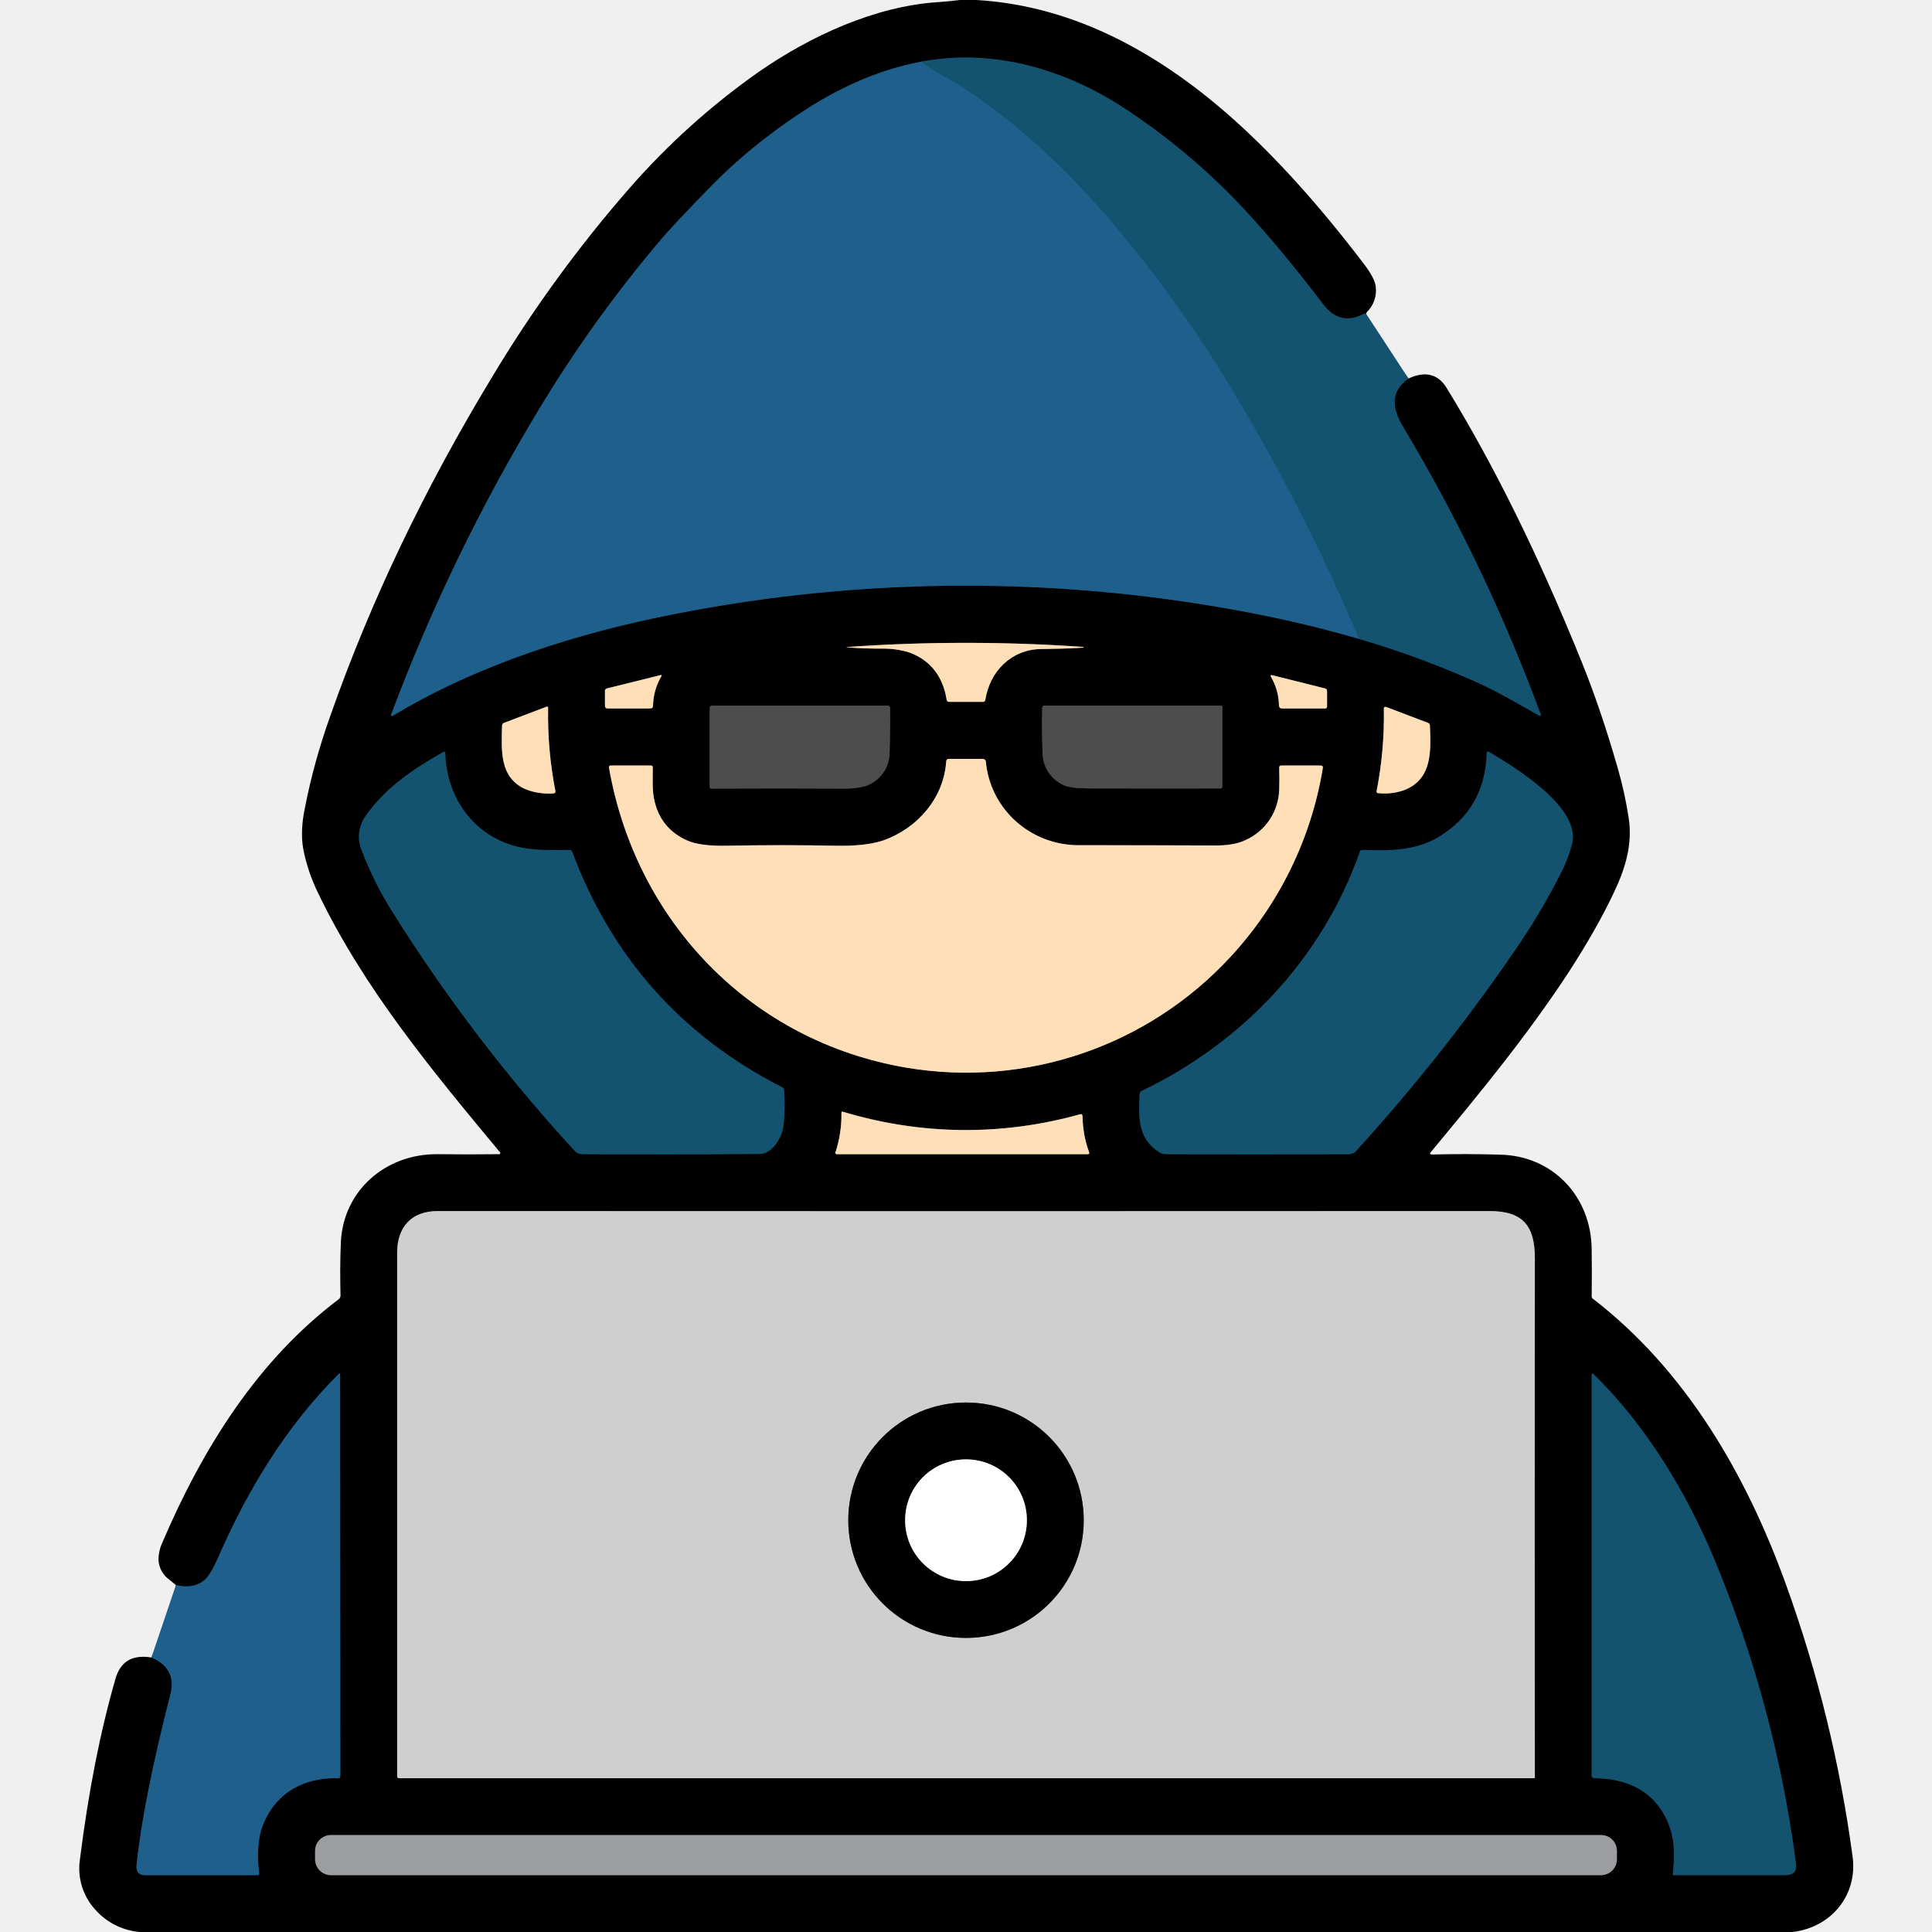
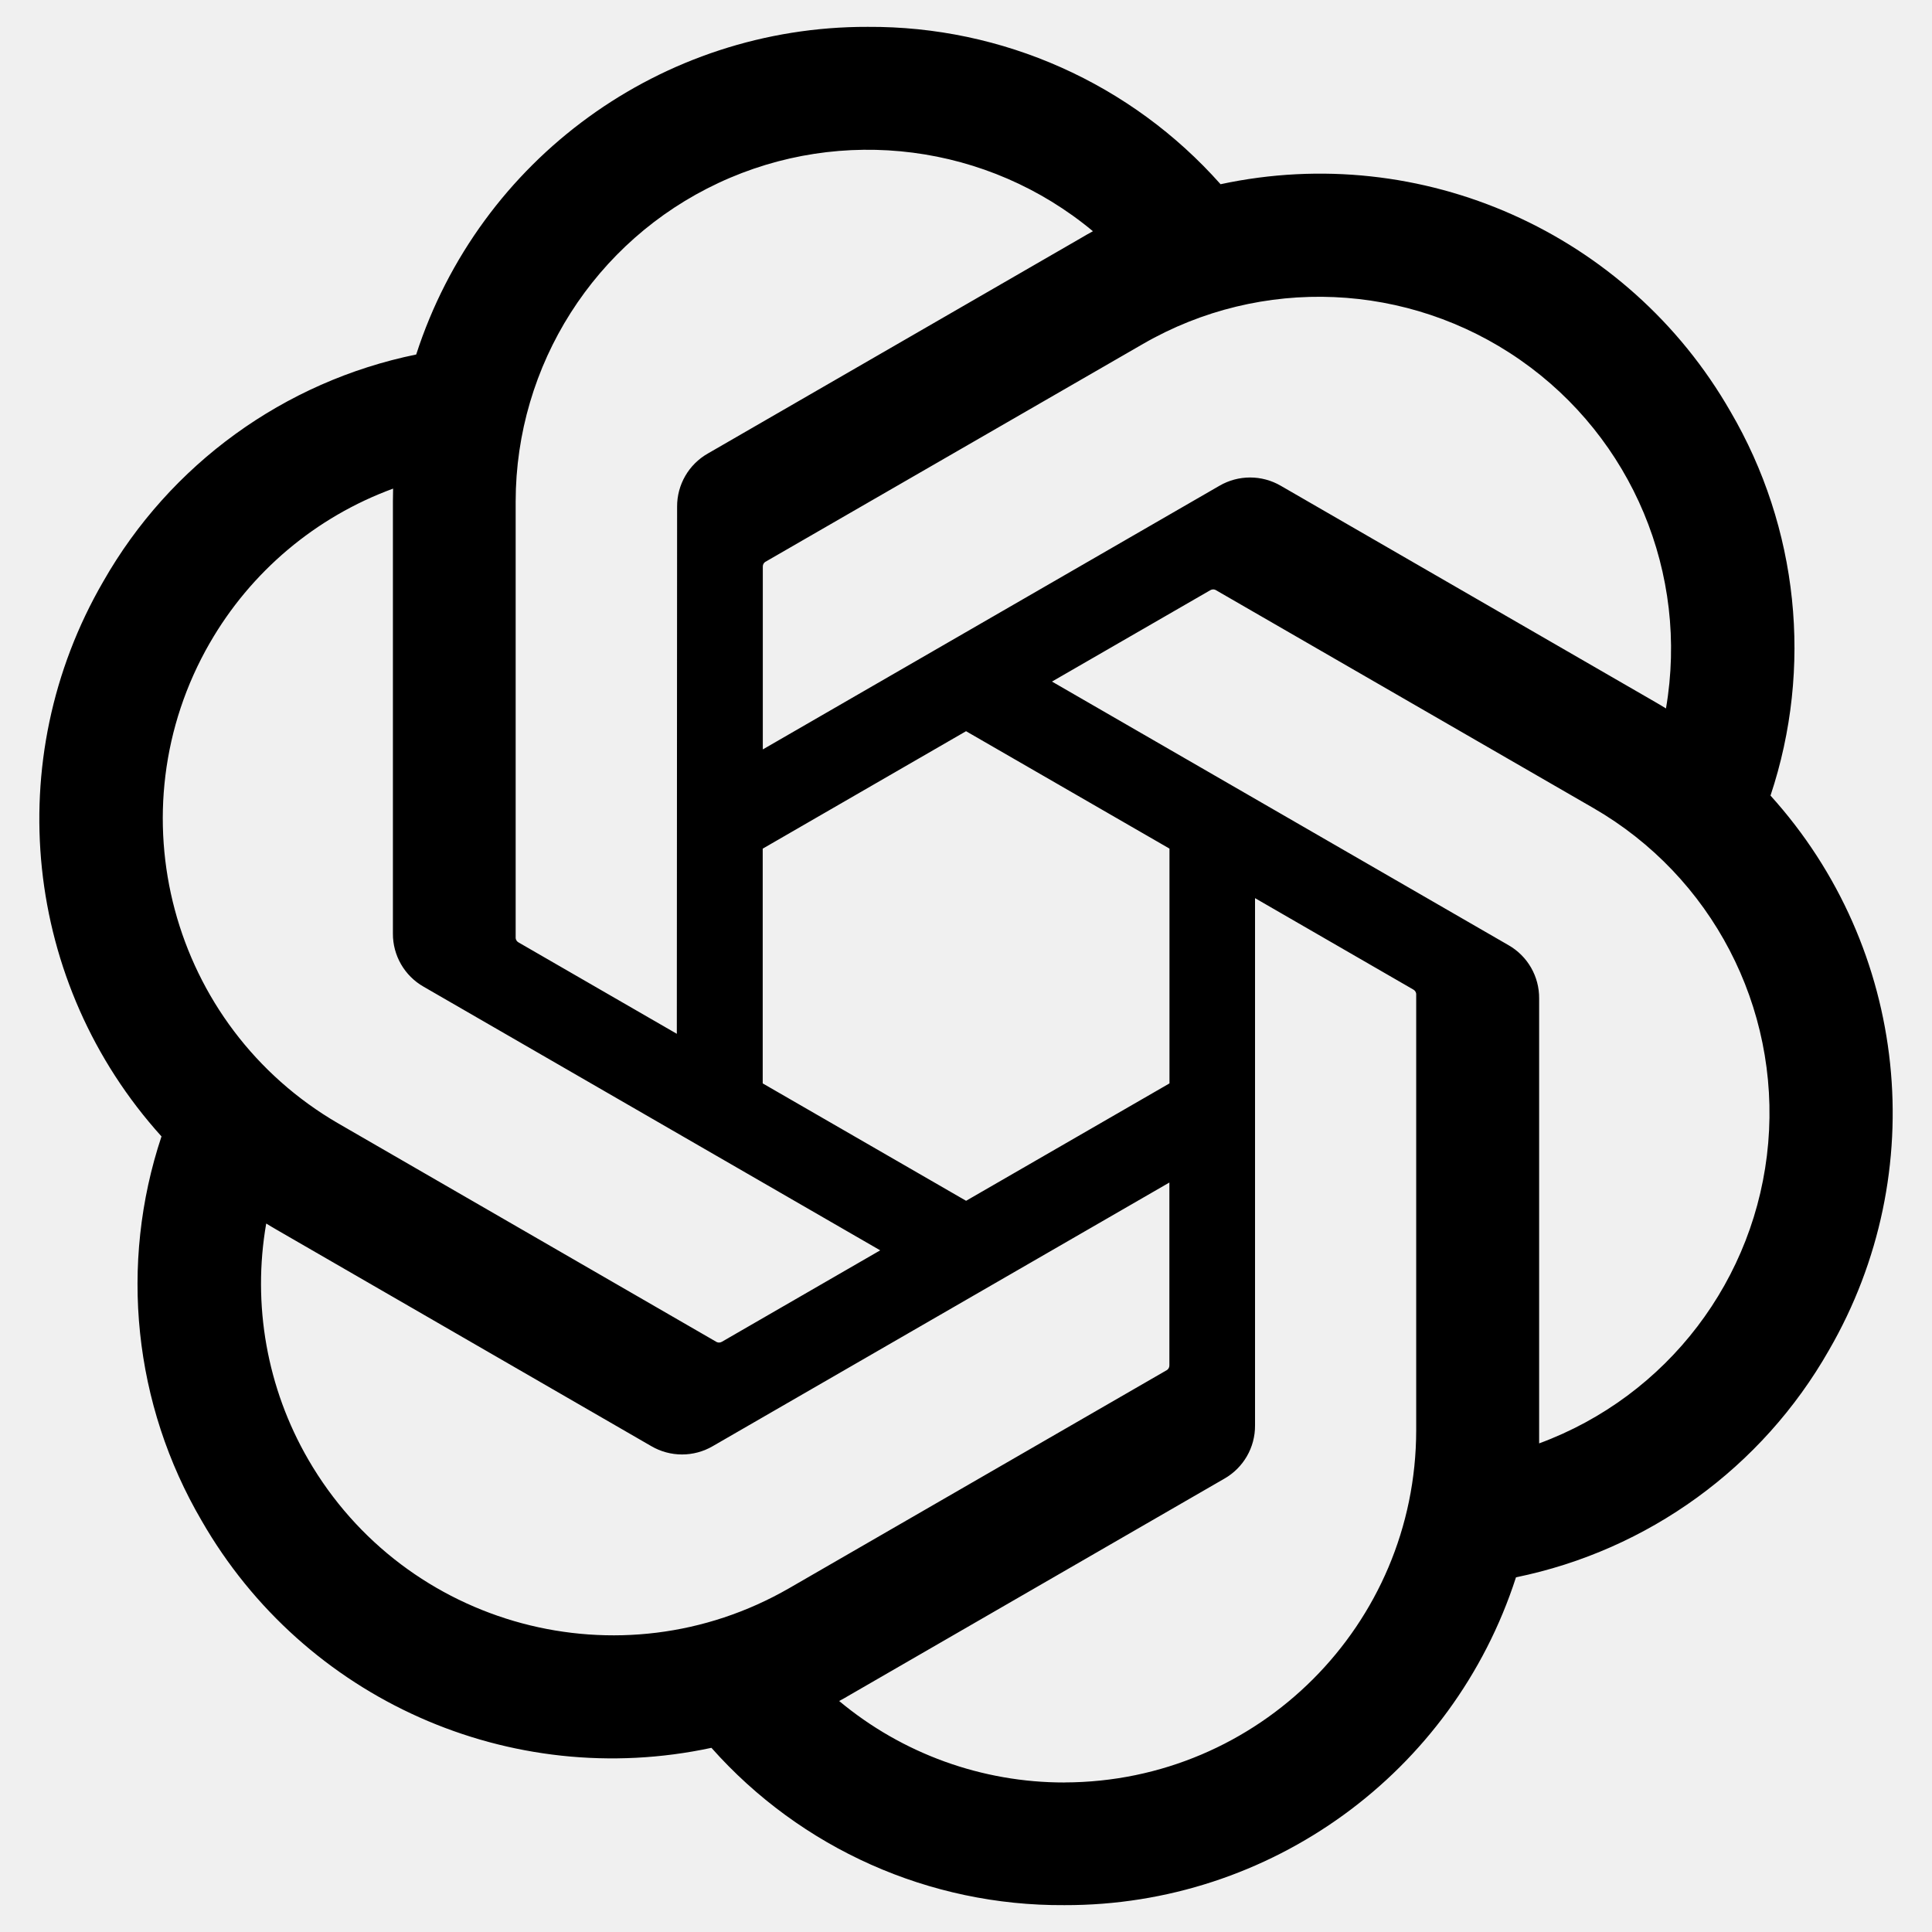
- <svg xmlns="http://www.w3.org/2000/svg" width="32" height="32">
-   <path style="fill:none;stroke-width:2;stroke-linecap:butt;stroke-linejoin:miter;stroke:#0a2a38;stroke-opacity:1;stroke-miterlimit:4" d="m362.063 83.188-.313-.063c-.188 0-.375 0-.5.125-4.125 2.125-7.625 1.25-10.563-2.563-7.25-9.5-13.875-17.562-19.937-24.124-10.5-11.376-21.813-20.876-33.938-28.626C281.125 18 262.563 12.813 244 16.376" transform="scale(.0625)" />
-   <path style="fill:none;stroke-width:2;stroke-linecap:butt;stroke-linejoin:miter;stroke:#0f3046;stroke-opacity:1;stroke-miterlimit:4" d="M244 16.375c-11.563 2.188-22.438 7.25-32.125 13.75-8.75 5.813-16.438 12.125-23 18.813-6.875 7-11.625 12.062-14.25 15.187-11.375 13.375-21.875 28.063-31.563 44-15.687 25.938-28.875 53.063-39.437 81.313-.063.062 0 .187.063.25.062.062.187.062.312.062 22.5-13.625 49.25-22.063 74.938-27.063 50.687-9.875 101.562-10 152.562-.25 9.313 1.75 18.875 4.063 28.625 6.875" transform="scale(.0625)" />
-   <path style="fill:none;stroke-width:2;stroke-linecap:butt;stroke-linejoin:miter;stroke:#0a2a38;stroke-opacity:1;stroke-miterlimit:4" d="M360.125 169.313a239.95 239.95 0 0 1 32.063 11.875c5.5 2.562 10.437 5.5 15.562 8.375.563.312.688.187.5-.375-9.5-25.75-21.813-51.75-36.375-76-2.875-4.75-3.625-9.376 1.375-12.876" transform="scale(.0625)" />
-   <path style="fill:none;stroke-width:2;stroke-linecap:butt;stroke-linejoin:miter;stroke:#0f3046;stroke-opacity:1;stroke-miterlimit:4" d="M40.125 439.25c4.5 1.938 6.188 5.188 5.063 9.688-4.813 18.75-7.813 33.875-9 45.312-.188 1.813.624 2.688 2.374 2.688h29.75c.126 0 .188-.063.313-.188.063-.063.063-.188.063-.313-.563-4.187-.5-9.187 1.124-13.125 3.5-8.375 10.876-12.312 19.75-12.062.438 0 .626-.188.626-.563l-.063-106.375c0-.375-.125-.375-.375-.187C75.875 378 65.812 394.5 57.875 412.625c-1.375 3.125-2.563 5.125-3.625 6.063-2 1.687-4.5 2.125-7.625 1.375" transform="scale(.0625)" />
-   <path style="fill:none;stroke-width:2;stroke-linecap:butt;stroke-linejoin:miter;stroke:#80705c;stroke-opacity:1;stroke-miterlimit:4" d="M275.938 172c3.75-.063 7.437-.125 11.125-.375.062 0 .125 0 .125-.063 0 0 0-.062-.063-.062l-.063-.063c-21.187-1.437-41.937-1.437-62.25 0-.687.063-.687.125 0 .125 2.938.25 5.813.313 8.5.313 3.313 0 5.938.375 7.938 1.125 5.438 2.125 8.625 6.313 9.625 12.438.063.375.25.562.688.562h8.937c.375 0 .563-.188.625-.563 1.188-7.562 6.938-13.375 14.813-13.437M338.938 187c.062.5.312.75.75.75h11.562c.25 0 .438-.188.438-.5v-4.125c0-.375-.188-.625-.563-.688l-13.938-3.5c-.437-.125-.562.063-.312.5 1.313 2.25 2 4.813 2.063 7.563M175.25 179.25c.188-.313.063-.438-.313-.313l-14.062 3.5c-.375.063-.563.313-.563.688V187c0 .5.25.75.688.75h11.25c.563 0 .813-.25.813-.75.062-2.688.75-5.25 2.187-7.75" transform="scale(.0625)" />
-   <path style="fill:none;stroke-width:2;stroke-linecap:butt;stroke-linejoin:miter;stroke:#272727;stroke-opacity:1;stroke-miterlimit:4" d="M229.75 208.188c3.313-1.188 5.875-4.625 6-8.313.125-4.063.188-8.188.125-12.25 0-.375-.188-.625-.625-.625h-46.5c-.438 0-.688.25-.688.75v20.813c0 .187.188.437.438.437 10.625-.063 22.438-.063 35.563 0 2.125 0 4-.25 5.687-.813M276.313 200.25c.187 3.625 2.875 6.875 6.187 8.063 1.125.375 3.125.625 6 .625 11.688 0 23.313.062 35 0 .25 0 .438-.188.438-.438v-21.25a.269.269 0 0 0-.25-.25H276.75c-.375 0-.563.188-.563.563-.125 4.375-.062 8.562.125 12.687" transform="scale(.0625)" />
-   <path style="fill:none;stroke-width:2;stroke-linecap:butt;stroke-linejoin:miter;stroke:#80705c;stroke-opacity:1;stroke-miterlimit:4" d="m144.938 187.25-11.375 4.313c-.313.125-.5.375-.5.75-.188 6.5-.75 13.75 6.187 16.812 1.938.875 4.438 1.25 7.438 1.125.375 0 .562-.25.5-.625-1.438-7.625-2.125-15-1.938-22.125 0-.063-.063-.188-.125-.188-.063-.062-.125-.062-.188-.062M378.438 191.563l-11.063-4.188c-.375-.125-.625 0-.625.438.125 7.625-.563 14.875-1.938 21.812-.062.313.063.563.438.563 2.813.25 5.25-.125 7.25-.938 7.125-3.063 6.688-10.375 6.438-16.938 0-.375-.188-.625-.5-.75" transform="scale(.0625)" />
-   <path style="fill:none;stroke-width:2;stroke-linecap:butt;stroke-linejoin:miter;stroke:#0a2a38;stroke-opacity:1;stroke-miterlimit:4" d="M139.25 224.813c-12.563-2-20.875-12.438-21.25-25.188 0-.375-.188-.5-.563-.313-8 4.5-15.5 9.625-20.624 17.063-1.876 2.813-2.188 5.875-.876 9.188a91.082 91.082 0 0 0 8 16c13.25 21.375 29.313 42.5 48.25 63.312.875.938 1.563 1 2.813 1 14.688.063 30.125.063 46.375-.063 3.313 0 5.875-4.562 6.188-7.125.375-2.75.437-6 .25-9.687 0-.438-.188-.688-.563-.875-26.625-13.563-45.125-34.375-55.625-62.375-.125-.313-.375-.5-.688-.5-3.875 0-7.812.188-11.687-.438M360.375 225.75c-9.938 28.188-30.938 50.438-57.813 63.375-.375.188-.562.5-.562.875-.25 6-.563 11.75 5.25 15.375.688.5 1.688.5 2.5.5 14.625.063 30.438.063 47.563 0 .875 0 1.562-.313 2.125-.938 17.062-18.937 31.625-37.437 43.687-55.5a178.27 178.27 0 0 0 10.25-17.5 39.167 39.167 0 0 0 3.188-8.125c2.687-9.687-15.125-20.5-22-24.562-.375-.188-.563-.063-.563.313-.25 9.375-4.125 16.625-11.75 21.625-6.375 4.312-13.625 4.312-21.188 4.062-.312 0-.625.188-.687.5" transform="scale(.0625)" />
-   <path style="fill:none;stroke-width:2;stroke-linecap:butt;stroke-linejoin:miter;stroke:#80705c;stroke-opacity:1;stroke-miterlimit:4" d="M250.75 201.813c-.625 9.75-7.75 17.812-16.75 20.937-2.938 1-7.188 1.5-12.813 1.375-9-.188-18.375-.188-28.25 0-5 .125-8.687-.375-10.937-1.438-4.438-2-7.313-5.375-8.5-10.187-.75-2.875-.5-6.125-.5-9.125 0-.313-.188-.5-.5-.5h-10.688a.477.477 0 0 0-.312.125c-.125.125-.125.25-.125.375 7.188 41.125 37.875 72.625 78.813 79.563 31.937 5.375 64-5.75 85.812-29.25 13-14.063 21.188-30.75 24.563-50.125.062-.438-.125-.688-.563-.688h-10.5c-.313 0-.5.188-.5.563a90.094 90.094 0 0 1 0 5.812c-.188 5.75-3.5 10.875-8.75 13.313-2.125 1.062-5.063 1.562-8.688 1.5-12.187-.063-24-.063-35.5-.063-12.812.063-23.625-9.375-24.812-22.188-.063-.375-.375-.687-.75-.687h-9c-.5 0-.75.25-.75.688M223.375 294.625c-.25-.125-.375 0-.375.313.063 3.625-.5 7.125-1.625 10.562-.063.063 0 .188.063.25.062.063.125.125.25.125h66.562c.375 0 .5-.188.375-.5-1.125-3-1.688-6.188-1.75-9.625-.063-.438-.25-.563-.688-.438-20.812 5.75-41.75 5.563-62.812-.687" transform="scale(.0625)" />
-   <path style="fill:none;stroke-width:2;stroke-linecap:butt;stroke-linejoin:miter;stroke:#686868;stroke-opacity:1;stroke-miterlimit:4" d="M116 320.938c-7 0-10.75 4.25-10.75 11.125v138.625c0 .375.188.562.563.562h300.625c.187 0 .312-.125.312-.25a50415.7 50415.7 0 0 1 0-137.5c0-8.625-3.125-12.563-12-12.563-92.063.063-184.938.063-278.75 0" transform="scale(.0625)" />
-   <path style="fill:none;stroke-width:2;stroke-linecap:butt;stroke-linejoin:miter;stroke:#0a2a38;stroke-opacity:1;stroke-miterlimit:4" d="M454.125 412.813c-7.375-17.625-18.063-35.25-31.938-48.75a.19.19 0 0 0-.25 0c-.062 0-.125.062-.125.187v106.313c0 .375.313.687.688.687 9.563 0 17.188 4.188 20.188 13.563 1.187 3.625 1.062 7.937.625 11.75 0 .125 0 .187.062.25.063.062.125.125.25.125h29.625c2.063-.063 3-1.063 2.688-3.188-3.75-28.188-11-55.125-21.813-80.938" transform="scale(.0625)" />
-   <path style="fill:none;stroke-width:2;stroke-linecap:butt;stroke-linejoin:miter;stroke:#4e4f50;stroke-opacity:1;stroke-miterlimit:4" d="M428.5 490.5a4.188 4.188 0 0 0-4.188-4.188H87.688A4.188 4.188 0 0 0 83.5 490.5v2.188c0 2.312 1.875 4.25 4.188 4.25h336.625c2.312 0 4.187-1.938 4.187-4.25V490.5" transform="scale(.0625)" />
-   <path style="fill:none;stroke-width:2;stroke-linecap:butt;stroke-linejoin:miter;stroke:#195a7e;stroke-opacity:1;stroke-miterlimit:4" d="M360.125 169.313c-8.375-20.125-18.75-40.75-31.125-61.813a333.252 333.252 0 0 0-35.625-50.063C282 44.25 269.5 32.688 255.125 23.126c-.938-.625-2.813-1.688-5.625-3.25-1.875-1.063-3.75-2.188-5.5-3.5" transform="scale(.0625)" />
-   <path style="fill:none;stroke-width:2;stroke-linecap:butt;stroke-linejoin:miter;stroke:#686868;stroke-opacity:1;stroke-miterlimit:4" d="M287.188 402.875c0-17.25-13.938-31.188-31.188-31.188s-31.188 13.938-31.188 31.188S238.75 434.063 256 434.063s31.188-13.938 31.188-31.188" transform="scale(.0625)" />
-   <path style="fill:none;stroke-width:2;stroke-linecap:butt;stroke-linejoin:miter;stroke:gray;stroke-opacity:1;stroke-miterlimit:4" d="M272.125 402.875A16.084 16.084 0 0 0 256 386.75a16.084 16.084 0 0 0-16.125 16.125A16.084 16.084 0 0 0 256 419a16.084 16.084 0 0 0 16.125-16.125" transform="scale(.0625)" />
-   <path style="stroke:none;fill-rule:nonzero;fill:#000;fill-opacity:1" d="M15.898 0h.274c1.672.098 3.098.934 4.281 1.996.695.625 1.406 1.414 2.137 2.375.117.152.183.277.195.367a.5.5 0 0 1-.148.434c-.02.02-.024.027-.008.027l-.02-.004c-.011 0-.023 0-.03.008-.259.133-.477.078-.661-.16a21.247 21.247 0 0 0-1.246-1.508 10.795 10.795 0 0 0-2.121-1.789c-.98-.621-2.14-.945-3.301-.723-.723.137-1.402.454-2.008.86a8.936 8.936 0 0 0-1.437 1.176c-.43.437-.727.753-.89.949a21.352 21.352 0 0 0-1.974 2.75 30.339 30.339 0 0 0-2.464 5.082c-.004.004 0 .012.003.015.004.004.012.004.02.004 1.406-.851 3.078-1.379 4.684-1.691a24.938 24.938 0 0 1 9.535-.016 19.4 19.4 0 0 1 1.789.43c.672.195 1.34.441 2.004.742.343.16.652.344.972.524.036.02.043.011.032-.024a28.425 28.425 0 0 0-2.274-4.75c-.18-.297-.226-.586.086-.804.277-.13.492-.075.633.156.789 1.285 1.531 2.793 2.234 4.531.223.55.422 1.145.602 1.773.078.27.137.543.18.825.066.43-.059.836-.243 1.222-.191.407-.441.844-.746 1.317-.699 1.066-1.468 2-2.289 2.988-.02.023-.015.04.02.04.39-.009.77-.009 1.133.003.87.02 1.503.695 1.511 1.566.004.27.004.532 0 .782 0 .015.004.027.016.035 1.535 1.18 2.539 2.902 3.2 4.73a21.785 21.785 0 0 1 1.105 4.508c.09.649-.36 1.184-1 1.254H2.312a1.116 1.116 0 0 1-.742-.379 1.009 1.009 0 0 1-.246-.824c.14-1.117.336-2.117.59-2.996.082-.281.277-.399.594-.348.281.121.387.324.316.606-.3 1.171-.488 2.117-.562 2.832-.012.113.039.168.148.168h1.86c.007 0 .011-.004.02-.012.003-.004.003-.012.003-.02-.035-.261-.031-.574.07-.82.219-.523.68-.77 1.235-.754.027 0 .039-.012.039-.035l-.004-6.648c0-.024-.008-.024-.024-.012-.867.867-1.496 1.898-1.992 3.031-.086.195-.16.32-.226.379-.125.105-.282.133-.477.086-.031-.027-.066-.055-.11-.09a.427.427 0 0 1-.179-.324c0-.09.016-.18.055-.27.68-1.593 1.593-3.043 2.93-4.05a.074.074 0 0 0 .03-.06c-.007-.292-.007-.581.005-.866.03-.867.738-1.485 1.601-1.477.352.004.691.004 1.027 0 .004 0 .008-.004.012-.012a.012.012 0 0 0 0-.015c-1.113-1.34-2.262-2.719-3.023-4.313a2.903 2.903 0 0 1-.239-.714c-.039-.215-.02-.454.024-.665.098-.511.242-1.035.433-1.566.657-1.867 1.543-3.723 2.66-5.57a21.812 21.812 0 0 1 2.282-3.14 12.032 12.032 0 0 1 2.133-1.923C13.418.598 14.492.102 15.539.035c.121-.008.238-.02.36-.035Zm1.348 10.75c.234-.004.465-.008.695-.023.004 0 .008 0 .008-.004 0 0 0-.004-.004-.004l-.004-.004a28.11 28.11 0 0 0-3.89 0c-.043.004-.043.008 0 .008.183.015.363.02.531.02.207 0 .371.023.496.07.34.132.54.394.602.777.004.023.015.035.043.035h.558c.024 0 .035-.012.04-.035.074-.473.433-.836.925-.84Zm3.938.938c.003.03.02.046.046.046h.723c.016 0 .027-.011.027-.03v-.259c0-.023-.011-.039-.035-.043l-.87-.218c-.028-.008-.036.004-.02.03.082.141.125.302.129.473Zm-10.23-.485c.01-.02.003-.027-.02-.02l-.88.22c-.023.003-.034.019-.034.042v.242c0 .032.015.047.043.047h.703c.035 0 .05-.015.05-.046a.999.999 0 0 1 .137-.485Zm3.405 1.809a.588.588 0 0 0 .375-.52c.008-.254.012-.512.008-.765 0-.024-.012-.04-.039-.04h-2.906c-.027 0-.043.016-.043.047v1.301c0 .012.012.027.027.027a210.21 210.21 0 0 1 2.223 0c.133 0 .25-.015.355-.05Zm2.91-.496a.59.59 0 0 0 .387.504c.07.023.196.039.375.039.73 0 1.457.004 2.188 0a.027.027 0 0 0 .027-.028v-1.328a.017.017 0 0 0-.016-.015h-2.933c-.024 0-.035.011-.035.035-.008.273-.004.535.008.793Zm-8.21-.813-.711.27a.047.047 0 0 0-.032.047c-.011.406-.046.859.387 1.05.121.055.277.078.465.07.023 0 .035-.015.031-.038a6.54 6.54 0 0 1-.12-1.383c0-.004-.005-.012-.009-.012-.004-.004-.008-.004-.011-.004Zm14.593.27-.691-.262c-.023-.008-.04 0-.04.027a6.44 6.44 0 0 1-.12 1.364c-.004.02.004.035.027.035a.97.97 0 0 0 .453-.059c.446-.191.418-.648.403-1.058a.047.047 0 0 0-.032-.047ZM8.703 14.05c-.785-.125-1.305-.778-1.328-1.574 0-.024-.012-.032-.035-.02-.5.281-.969.602-1.29 1.066a.589.589 0 0 0-.054.575c.133.347.3.683.5 1a27.173 27.173 0 0 0 3.016 3.957c.054.058.097.062.175.062.918.004 1.883.004 2.899-.004.207 0 .367-.285.387-.445.023-.172.027-.375.015-.605 0-.028-.011-.043-.035-.055-1.664-.848-2.82-2.149-3.476-3.899-.008-.02-.024-.03-.043-.03-.243 0-.489.01-.73-.028Zm13.82.058c-.62 1.762-1.933 3.153-3.613 3.961a.059.059 0 0 0-.035.055c-.016.375-.035.734.328.96.043.032.106.032.156.032.914.004 1.903.004 2.973 0a.17.17 0 0 0 .133-.058 30.671 30.671 0 0 0 2.73-3.47c.23-.347.446-.71.64-1.093.087-.164.153-.332.2-.508.168-.605-.945-1.281-1.375-1.535-.023-.012-.035-.004-.035.02-.016.586-.258 1.039-.734 1.351-.399.27-.852.27-1.325.254-.02 0-.039.012-.043.031Zm-6.851-1.496c-.04.61-.485 1.114-1.047 1.309-.184.062-.45.094-.8.086a44.32 44.32 0 0 0-1.766 0c-.313.008-.543-.024-.684-.09a.904.904 0 0 1-.531-.637c-.047-.18-.031-.383-.031-.57 0-.02-.012-.031-.032-.031h-.668a.03.03 0 0 0-.02.008c-.007.007-.007.015-.007.023.45 2.57 2.367 4.539 4.926 4.973 1.996.336 4-.36 5.363-1.829a6.04 6.04 0 0 0 1.535-3.132c.004-.028-.008-.043-.035-.043h-.656c-.02 0-.032.011-.032.035.004.117.004.238 0 .363a.945.945 0 0 1-.546.832c-.133.067-.317.098-.543.094-.762-.004-1.5-.004-2.22-.004a1.534 1.534 0 0 1-1.55-1.387c-.004-.023-.023-.043-.047-.043h-.562c-.031 0-.047.016-.047.043Zm-1.711 5.801c-.016-.008-.024 0-.024.02.004.226-.03.445-.101.66-.004.004 0 .011.004.015s.008.008.015.008h4.16c.024 0 .032-.012.024-.031a1.787 1.787 0 0 1-.11-.602c-.003-.027-.015-.035-.042-.027-1.301.36-2.61.348-3.926-.043ZM7.25 20.06c-.438 0-.672.265-.672.695v8.664c0 .023.012.035.035.035h18.79c.011 0 .019-.008.019-.015-.004-2.891-.004-5.754 0-8.594 0-.54-.195-.785-.75-.785-5.754.003-11.559.003-17.422 0ZM28.383 25.8c-.461-1.102-1.13-2.203-1.996-3.047a.012.012 0 0 0-.016 0c-.004 0-.008.004-.008.012v6.644c0 .024.02.043.043.043.598 0 1.074.262 1.262.848.074.226.066.496.039.734 0 .008 0 .012.004.016s.008.008.016.008h1.851c.129-.004.188-.067.168-.2a19.77 19.77 0 0 0-1.363-5.058Zm-1.602 4.855a.262.262 0 0 0-.261-.261H5.48a.262.262 0 0 0-.261.261v.137c0 .145.117.266.261.266h21.04a.265.265 0 0 0 .261-.266Zm0 0" />
-   <path style="stroke:none;fill-rule:nonzero;fill:#135370;fill-opacity:1" d="m22.629 5.2.7 1.07c-.313.218-.267.507-.087.804.91 1.516 1.68 3.14 2.274 4.75.011.035.004.043-.032.024-.32-.18-.629-.364-.972-.524-.664-.3-1.332-.547-2.004-.742a31.678 31.678 0 0 0-1.945-3.863 20.828 20.828 0 0 0-2.227-3.13c-.711-.823-1.492-1.546-2.39-2.144a6.558 6.558 0 0 0-.352-.203 3.188 3.188 0 0 1-.344-.219c1.16-.222 2.32.102 3.3.723a10.795 10.795 0 0 1 2.122 1.79c.379.41.793.913 1.246 1.507.184.238.402.293.66.16.008-.008.02-.008.031-.008Zm0 0" />
-   <path style="stroke:none;fill-rule:nonzero;fill:#1e608b;fill-opacity:1" d="M15.25 1.023c.11.082.227.153.344.22.176.097.293.163.351.202.899.598 1.68 1.32 2.39 2.145.825.957 1.571 2 2.227 3.129a31.678 31.678 0 0 1 1.946 3.863 19.4 19.4 0 0 0-1.79-.43 24.938 24.938 0 0 0-9.534.016c-1.606.312-3.278.84-4.684 1.691-.008 0-.016 0-.02-.004-.003-.003-.007-.011-.003-.015A30.339 30.339 0 0 1 8.94 6.758a21.352 21.352 0 0 1 1.973-2.75c.164-.196.461-.512.89-.95.41-.417.891-.812 1.438-1.175.606-.406 1.285-.723 2.008-.86Zm0 0" />
-   <path style="stroke:none;fill-rule:nonzero;fill:#ffdfb8;fill-opacity:1" d="M17.941 10.727c-.23.015-.46.02-.695.023-.492.004-.851.367-.926.84-.004.023-.015.035-.039.035h-.558c-.028 0-.04-.012-.043-.035-.063-.383-.262-.645-.602-.777a1.438 1.438 0 0 0-.496-.07c-.168 0-.348-.005-.531-.02-.043 0-.043-.004 0-.008a28.11 28.11 0 0 1 3.89 0l.004.004c.004 0 .004.004.004.004 0 .004-.004.004-.008.004ZM21.184 11.688a.973.973 0 0 0-.13-.473c-.015-.027-.007-.04.02-.031l.871.218c.024.004.035.02.035.043v.258c0 .02-.011.031-.027.031h-.723c-.027 0-.043-.015-.046-.046ZM10.953 11.203a.999.999 0 0 0-.137.485c0 .03-.015.046-.05.046h-.704c-.027 0-.042-.015-.042-.046v-.243c0-.023.011-.039.035-.043l.879-.218c.023-.008.03 0 .02.02Zm0 0" />
-   <path style="stroke:none;fill-rule:nonzero;fill:#4d4d4d;fill-opacity:1" d="M14.734 12.492a.588.588 0 0 1-.375.52c-.105.035-.222.05-.355.05a210.21 210.21 0 0 0-2.223 0c-.015 0-.027-.015-.027-.027v-1.3c0-.032.016-.047.043-.047h2.906c.027 0 .04.015.04.039.003.253 0 .511-.009.765ZM17.656 13.02a.59.59 0 0 1-.386-.504 10.65 10.65 0 0 1-.008-.793c0-.024.011-.036.035-.036h2.933c.008 0 .016.008.016.016v1.328a.027.027 0 0 1-.027.028c-.73.004-1.457 0-2.188 0-.18 0-.304-.016-.375-.04Zm0 0" />
-   <path style="stroke:none;fill-rule:nonzero;fill:#ffdfb8;fill-opacity:1" d="M9.059 11.703c.004 0 .007 0 .011.004.004 0 .008.008.008.012a6.54 6.54 0 0 0 .121 1.383c.004.023-.008.039-.031.039a1.032 1.032 0 0 1-.465-.07c-.433-.192-.398-.645-.387-1.051 0-.024.012-.04.032-.047ZM22.96 11.71l.692.263c.02.007.032.023.032.047.015.41.043.867-.403 1.058a.97.97 0 0 1-.453.059c-.023 0-.031-.016-.027-.035a6.44 6.44 0 0 0 .12-1.364c0-.027.017-.035.04-.027Zm0 0" />
-   <path style="stroke:none;fill-rule:nonzero;fill:#135370;fill-opacity:1" d="M7.375 12.477c.023.796.543 1.449 1.328 1.574.242.039.488.027.73.027.02 0 .036.012.044.031.656 1.75 1.812 3.051 3.476 3.899.024.012.035.027.035.055.012.23.008.433-.015.605-.02.16-.18.445-.387.445-1.016.008-1.98.008-2.899.004-.078 0-.12-.004-.175-.062a27.173 27.173 0 0 1-3.016-3.957 5.693 5.693 0 0 1-.5-1 .589.589 0 0 1 .055-.575c.32-.464.789-.785 1.289-1.066.023-.012.035-.004.035.02ZM18.91 18.07c1.68-.808 2.992-2.199 3.613-3.96.004-.02.024-.032.043-.032.473.016.926.016 1.325-.254.476-.312.718-.765.734-1.351 0-.024.012-.032.035-.02.43.254 1.543.93 1.375 1.535a2.448 2.448 0 0 1-.2.508c-.194.383-.41.746-.64 1.094a30.671 30.671 0 0 1-2.73 3.469.17.17 0 0 1-.133.058c-1.07.004-2.059.004-2.973 0-.05 0-.113 0-.156-.031-.363-.227-.344-.586-.328-.961 0-.023.012-.043.035-.055Zm0 0" />
-   <path style="stroke:none;fill-rule:nonzero;fill:#ffdfb8;fill-opacity:1" d="M14.625 13.922c.563-.195 1.008-.7 1.047-1.309 0-.027.015-.043.047-.043h.562c.024 0 .043.02.047.043.074.801.75 1.39 1.55 1.387.72 0 1.458 0 2.22.004.226.004.41-.027.543-.094a.945.945 0 0 0 .547-.832 5.631 5.631 0 0 0 0-.363c0-.024.011-.035.03-.035h.657c.027 0 .04.015.035.043a6.04 6.04 0 0 1-1.535 3.132 5.955 5.955 0 0 1-5.363 1.829c-2.559-.434-4.477-2.403-4.926-4.973 0-.008 0-.016.008-.024a.03.03 0 0 1 .02-.007h.667c.02 0 .031.011.031.03 0 .188-.015.392.032.571.074.301.254.512.531.637.14.066.371.098.684.09a44.32 44.32 0 0 1 1.765 0c.352.008.617-.024.801-.086ZM13.96 18.414a6.993 6.993 0 0 0 3.927.043c.027-.008.039 0 .043.027.004.215.039.414.11.602.007.02 0 .031-.024.031h-4.16c-.008 0-.012-.004-.016-.008s-.008-.011-.004-.015c.07-.215.105-.434.101-.66 0-.02.008-.028.024-.02Zm0 0" />
-   <path style="stroke:none;fill-rule:nonzero;fill:#cfcfcf;fill-opacity:1" d="M6.578 20.754c0-.43.234-.695.672-.695 5.863.003 11.668.003 17.422 0 .555 0 .75.246.75.785-.004 2.84-.004 5.703 0 8.593 0 .008-.008.016-.02.016H6.613c-.023 0-.035-.012-.035-.035v-8.664ZM17.95 25.18c0-1.078-.87-1.95-1.949-1.95-1.078 0-1.95.872-1.95 1.95 0 1.078.872 1.949 1.95 1.949 1.078 0 1.95-.871 1.95-1.95Zm0 0" />
-   <path style="stroke:none;fill-rule:nonzero;fill:#1e608b;fill-opacity:1" d="m2.508 27.453.406-1.2c.195.048.352.02.477-.085.066-.059.14-.184.226-.379.496-1.133 1.125-2.164 1.992-3.031.016-.012.024-.012.024.012l.004 6.648c0 .023-.012.035-.04.035-.554-.015-1.015.23-1.234.754-.101.246-.105.559-.07.82 0 .008 0 .016-.004.02-.008.008-.012.012-.02.012H2.41c-.11 0-.16-.055-.148-.168.074-.715.261-1.66.562-2.832.07-.282-.035-.485-.316-.606Zm0 0" />
-   <path style="stroke:none;fill-rule:nonzero;fill:#135370;fill-opacity:1" d="M28.383 25.8a19.77 19.77 0 0 1 1.363 5.06c.02.132-.039.195-.168.199h-1.851c-.008 0-.012-.004-.016-.008s-.004-.008-.004-.016c.027-.238.035-.508-.039-.734-.188-.586-.664-.848-1.262-.848a.043.043 0 0 1-.043-.043v-6.644c0-.008.004-.012.008-.012a.012.012 0 0 1 .016 0c.867.844 1.535 1.945 1.996 3.047Zm0 0" />
-   <path style="stroke:none;fill-rule:nonzero;fill:#000;fill-opacity:1" d="M17.95 25.18c0 1.078-.872 1.949-1.95 1.949a1.947 1.947 0 0 1-1.95-1.95c0-1.077.872-1.949 1.95-1.949 1.078 0 1.95.872 1.95 1.95Zm-.942 0c0-.559-.45-1.008-1.008-1.008-.559 0-1.008.45-1.008 1.008s.45 1.008 1.008 1.008c.559 0 1.008-.45 1.008-1.008Zm0 0" />
-   <path style="stroke:none;fill-rule:nonzero;fill:#fff;fill-opacity:1" d="M17.008 25.18c0 .558-.45 1.008-1.008 1.008-.559 0-1.008-.45-1.008-1.008 0-.559.45-1.008 1.008-1.008.559 0 1.008.45 1.008 1.008Zm0 0" />
-   <path style="stroke:none;fill-rule:nonzero;fill:#9c9da0;fill-opacity:1" d="M5.48 30.395h21.04c.144 0 .261.117.261.261v.137a.265.265 0 0 1-.261.266H5.48a.265.265 0 0 1-.261-.266v-.137c0-.144.117-.261.261-.261Zm0 0" />
+ <svg xmlns="http://www.w3.org/2000/svg" width="2500" height="2500" fill="none" stroke-width="1.5" class="h-6 w-6" viewBox="-0.171 0.482 41.142 40.034">
+   <text x="-9999" y="-9999">ChatGPT</text>
+   <path d="M37.532 16.87a9.963 9.963 0 0 0-.856-8.184 10.078 10.078 0 0 0-10.855-4.835A9.964 9.964 0 0 0 18.306.5a10.079 10.079 0 0 0-9.614 6.977 9.967 9.967 0 0 0-6.664 4.834 10.08 10.08 0 0 0 1.24 11.817 9.965 9.965 0 0 0 .856 8.185 10.079 10.079 0 0 0 10.855 4.835 9.965 9.965 0 0 0 7.516 3.35 10.078 10.078 0 0 0 9.617-6.981 9.967 9.967 0 0 0 6.663-4.834 10.079 10.079 0 0 0-1.243-11.813zM22.498 37.886a7.474 7.474 0 0 1-4.799-1.735c.061-.033.168-.091.237-.134l7.964-4.6a1.294 1.294 0 0 0 .655-1.134V19.054l3.366 1.944a.12.12 0 0 1 .066.092v9.299a7.505 7.505 0 0 1-7.49 7.496zM6.392 31.006a7.471 7.471 0 0 1-.894-5.023c.06.036.162.099.237.141l7.964 4.6a1.297 1.297 0 0 0 1.308 0l9.724-5.614v3.888a.12.12 0 0 1-.048.103l-8.051 4.649a7.504 7.504 0 0 1-10.24-2.744zM4.297 13.62A7.469 7.469 0 0 1 8.2 10.333c0 .068-.004.19-.004.274v9.201a1.294 1.294 0 0 0 .654 1.132l9.723 5.614-3.366 1.944a.12.12 0 0 1-.114.01L7.04 23.856a7.504 7.504 0 0 1-2.743-10.237zm27.658 6.437l-9.724-5.615 3.367-1.943a.121.121 0 0 1 .113-.01l8.052 4.648a7.498 7.498 0 0 1-1.158 13.528v-9.476a1.293 1.293 0 0 0-.65-1.132zm3.35-5.043c-.059-.037-.162-.099-.236-.141l-7.965-4.6a1.298 1.298 0 0 0-1.308 0l-9.723 5.614v-3.888a.12.12 0 0 1 .048-.103l8.05-4.645a7.497 7.497 0 0 1 11.135 7.763zm-21.063 6.929l-3.367-1.944a.12.12 0 0 1-.065-.092v-9.299a7.497 7.497 0 0 1 12.293-5.756 6.94 6.94 0 0 0-.236.134l-7.965 4.6a1.294 1.294 0 0 0-.654 1.132l-.006 11.225zm1.829-3.943l4.33-2.501 4.332 2.5v5l-4.331 2.5-4.331-2.5V18z" fill="currentColor" />
</svg>
